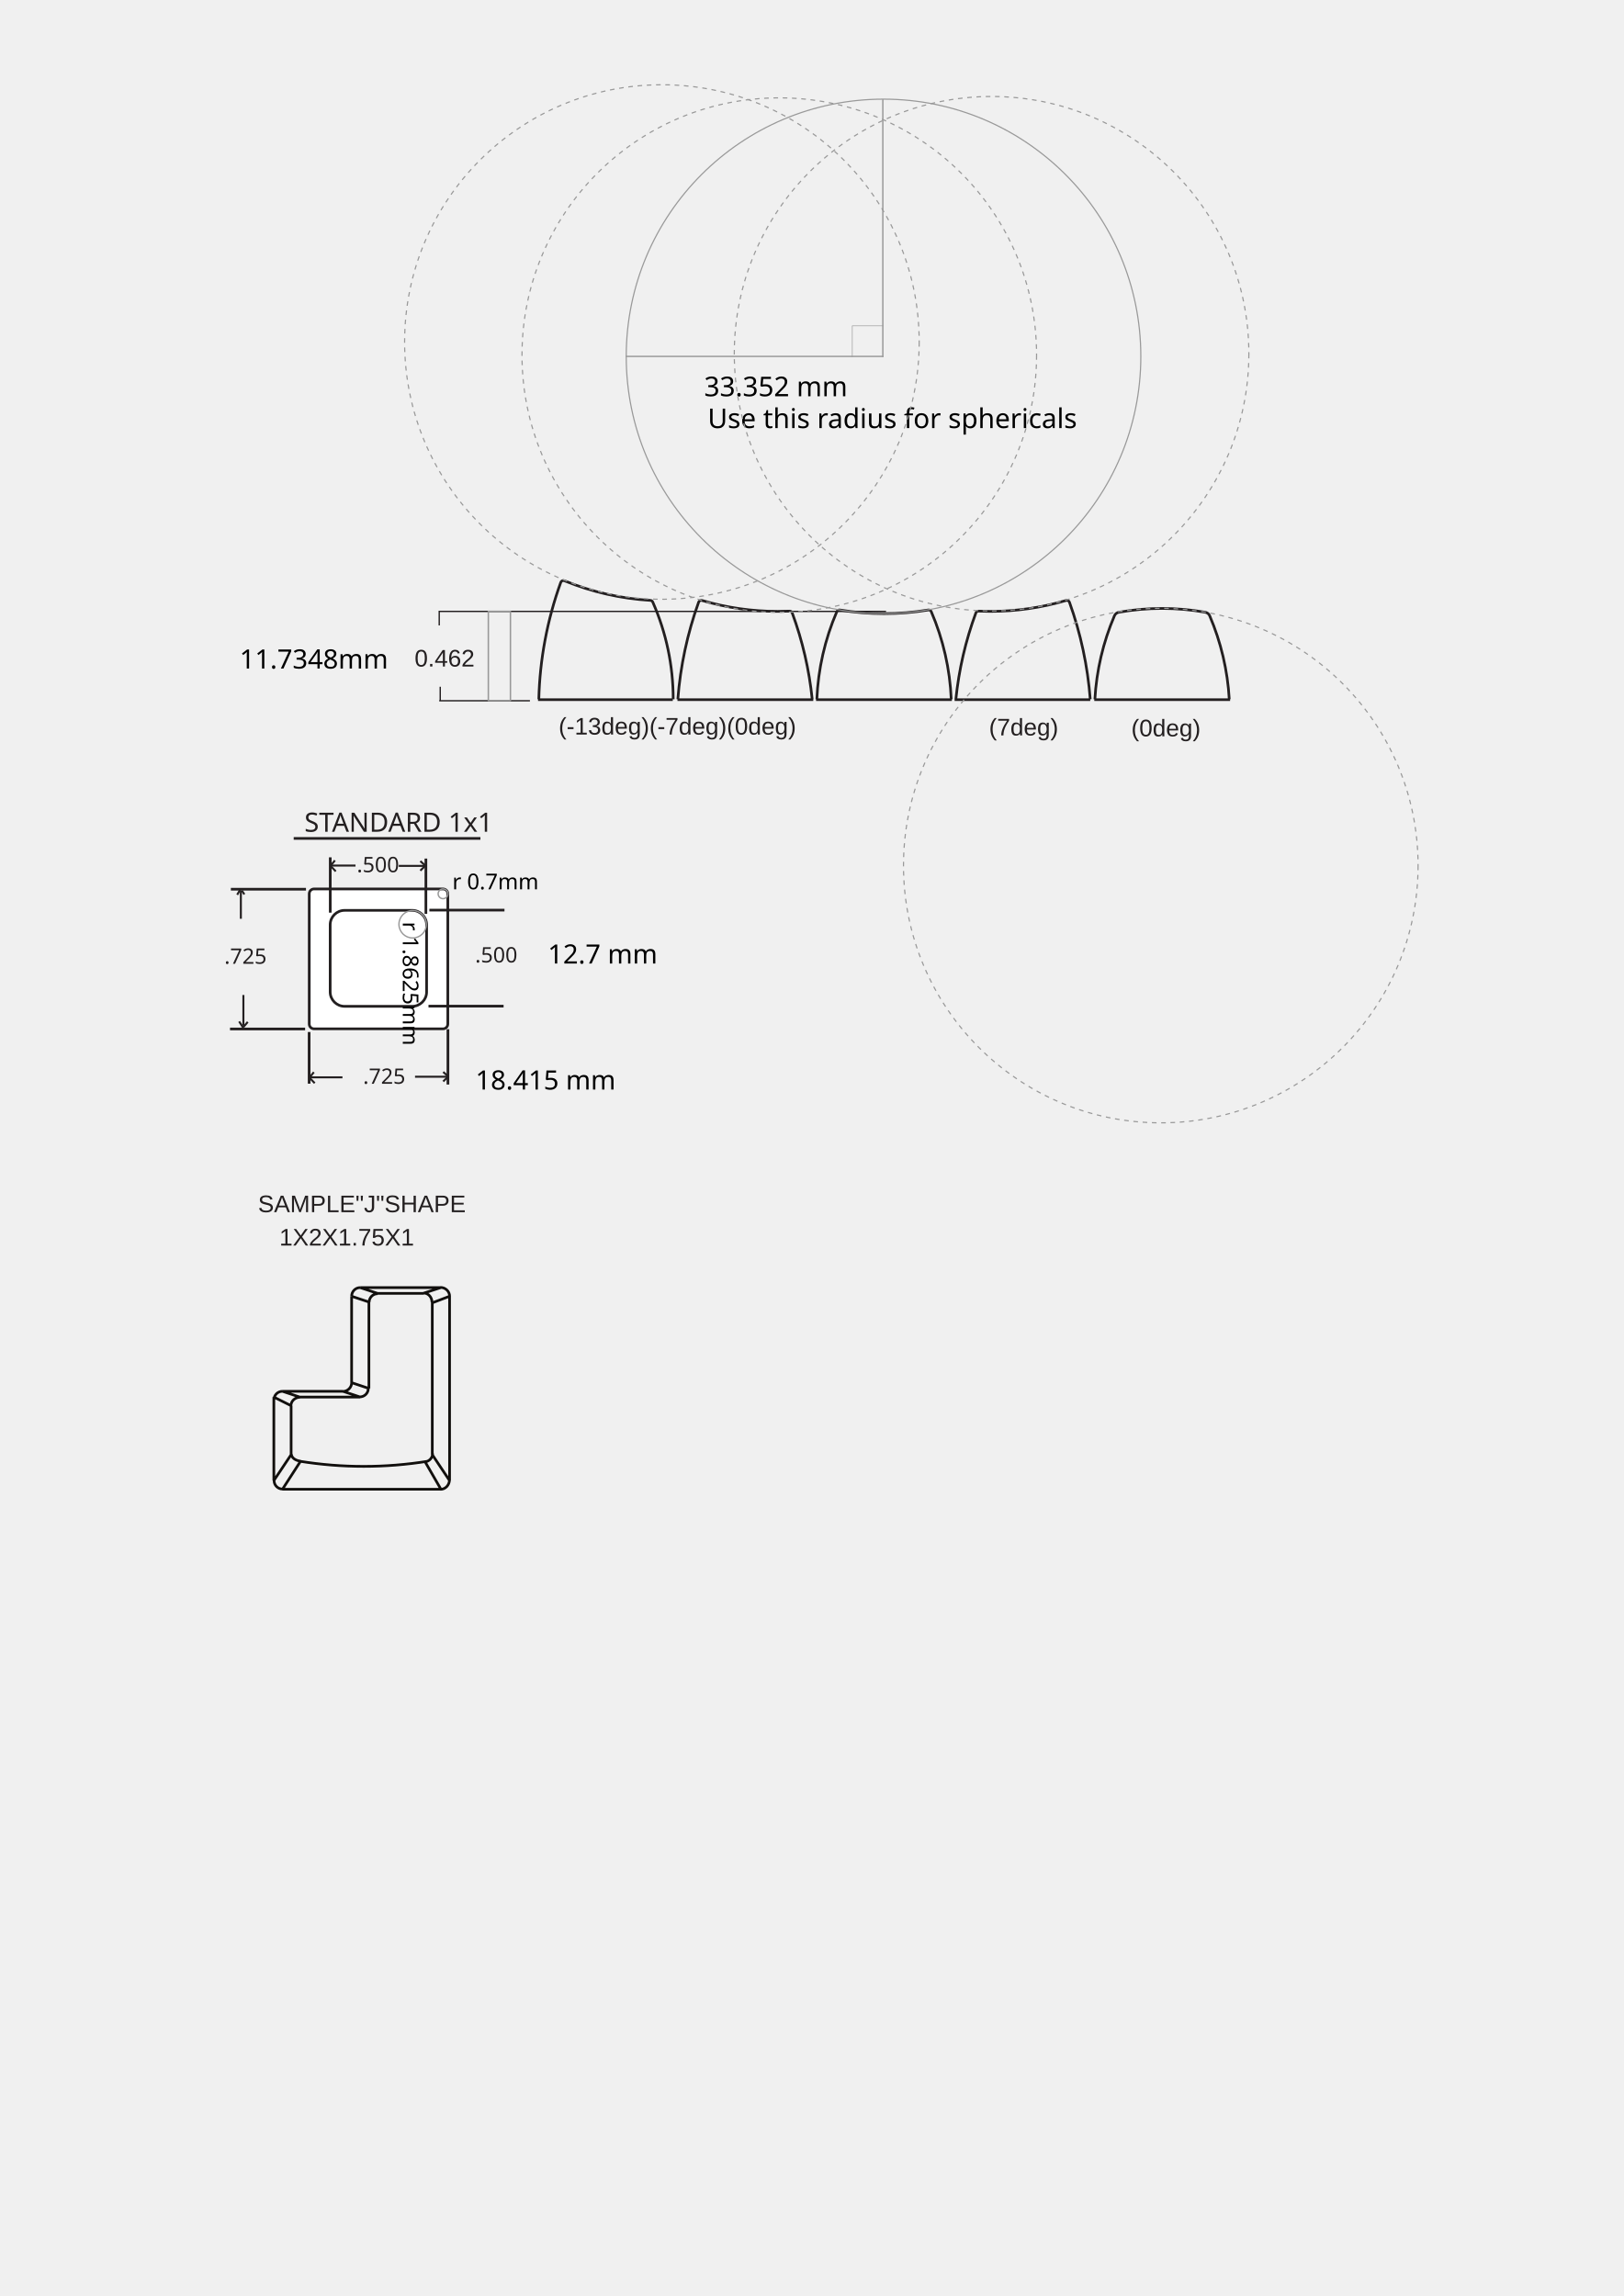
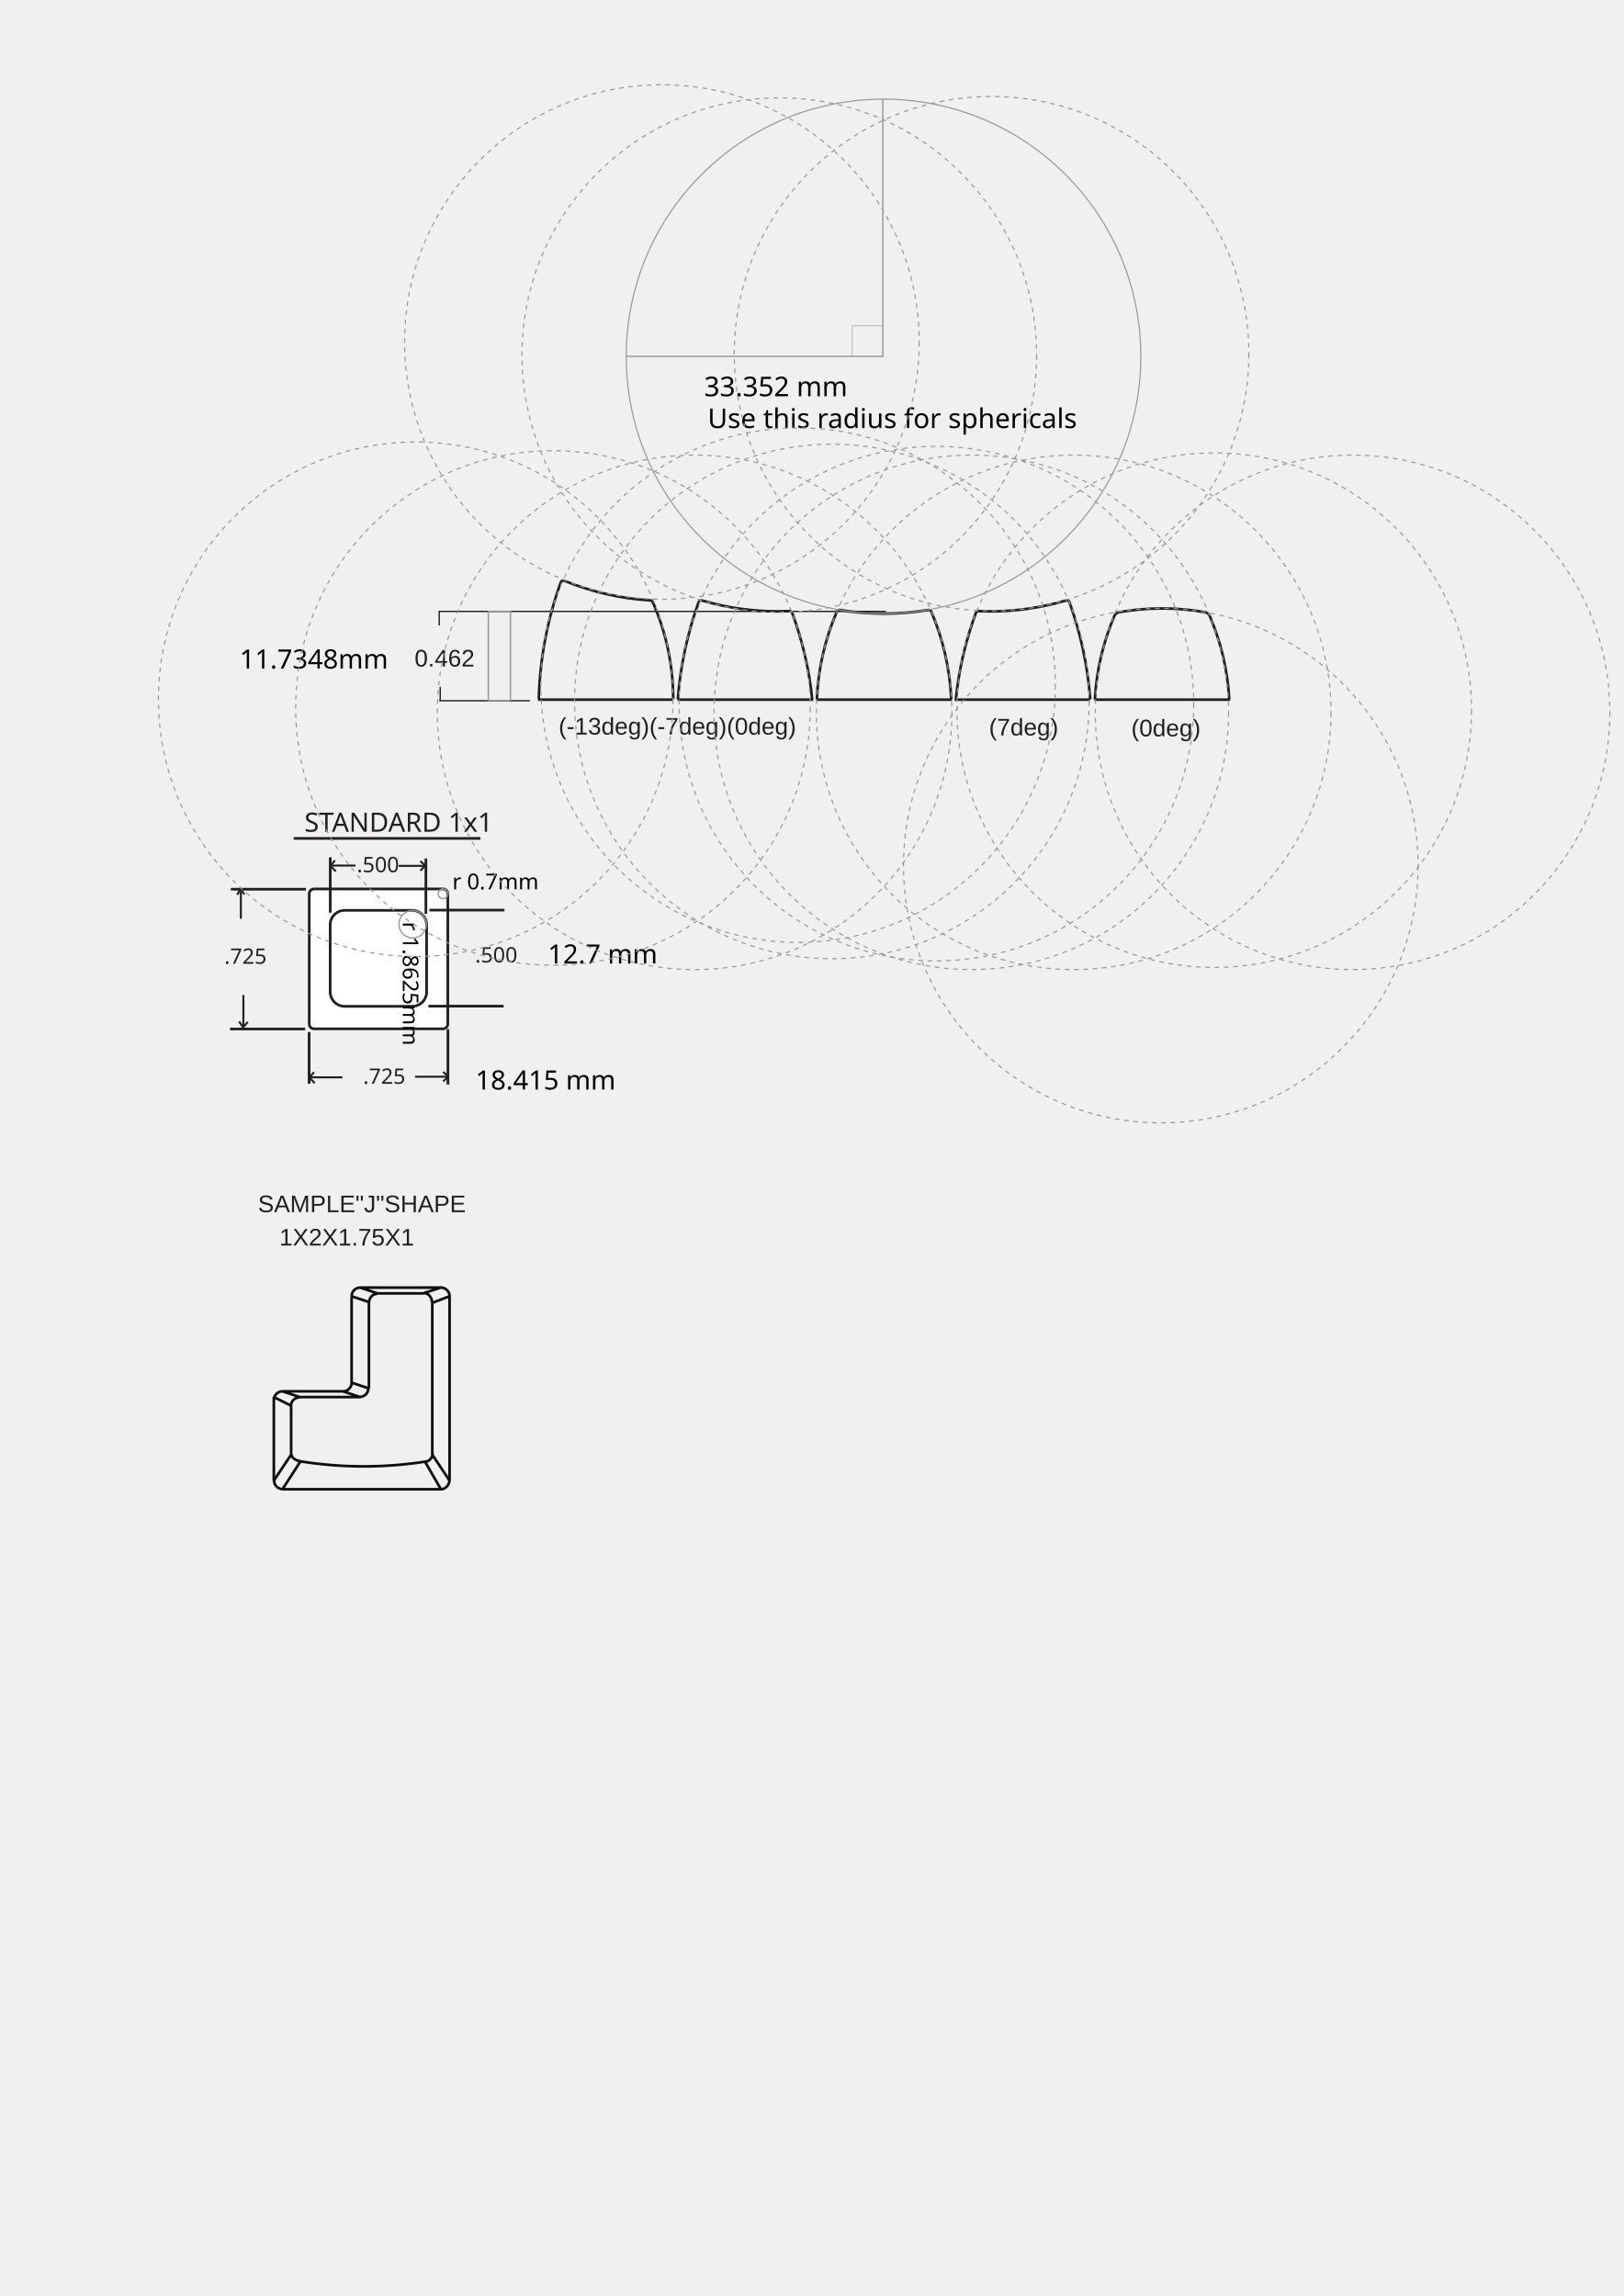
<svg xmlns="http://www.w3.org/2000/svg" width="210mm" height="297mm" viewBox="0 0 744.094 1052.362" id="svg4409" version="1.1">
  <defs id="defs4411">
    <clipPath clipPathUnits="userSpaceOnUse" id="clipPath3463">
      <path d="M 0,792 612,792 612,0 0,0 0,792 Z" id="path3465" />
    </clipPath>
    <clipPath clipPathUnits="userSpaceOnUse" id="clipPath3483">
      <path d="M 0,792 612,792 612,0 0,0 0,792 Z" id="path3485" />
    </clipPath>
    <clipPath clipPathUnits="userSpaceOnUse" id="clipPath3759">
      <path d="M 0,792 612,792 612,0 0,0 0,792 Z" id="path3761" />
    </clipPath>
    <clipPath clipPathUnits="userSpaceOnUse" id="clipPath3879">
      <path d="M 0,792 612,792 612,0 0,0 0,792 Z" id="path3881" />
    </clipPath>
    <clipPath clipPathUnits="userSpaceOnUse" id="clipPath4025">
      <path d="M 0,792 612,792 612,0 0,0 0,792 Z" id="path4027" />
    </clipPath>
  </defs>
  <g id="layer1">
    <g transform="matrix(1.222439,0,0,-1.222439,67.77532,968.6239)" id="g3459">
      <g id="g3461" clip-path="url(#clipPath3463)">
        <g id="g3467" transform="translate(398.041,561.5)">
          <path d="m 0,0 c -0.292,0.693 -0.915,1.186 -1.658,1.314 m -32.381,0 C -34.777,1.186 -35.401,0.693 -35.696,0 M 7.343,-31.311 C 6.729,-20.523 4.248,-9.93 0,0 m -35.696,0 c -4.246,-9.93 -6.727,-20.523 -7.338,-31.311 M -1.658,1.314 c -5.343,0.951 -10.759,1.423 -16.189,1.423 -5.428,0 -10.843,-0.472 -16.192,-1.423 m -70.335,0.229 c -0.164,0.386 -0.543,0.637 -0.958,0.637 -0.057,0 -0.118,-0.008 -0.171,-0.015 m -33.139,0 c -0.057,0.007 -0.114,0.015 -0.171,0.015 -0.419,0 -0.794,-0.251 -0.958,-0.637 m 42.884,-32.854 c -0.476,11.316 -3.015,22.453 -7.487,32.854 m -35.397,0 c -4.477,-10.401 -7.015,-21.538 -7.492,-32.854 m 8.621,33.476 c 5.474,-0.914 11.015,-1.371 16.568,-1.371 5.55,0 11.093,0.457 16.571,1.371 m 60.731,-33.633 -50.848,0 m 8.992,33.204 c 1.46,-0.064 2.923,-0.099 4.389,-0.099 9.612,0 19.174,1.378 28.4,4.087 m 9.067,-37.035 C -45.728,-18.889 -48.35,-6.65 -52.566,5.08 M -87.654,1.051 c -3.851,-10.424 -6.367,-21.304 -7.495,-32.362 m 8.521,33.047 -0.049,0 c -0.434,0 -0.824,-0.271 -0.977,-0.685 m 35.088,4.029 c -0.149,0.406 -0.54,0.686 -0.979,0.686 -0.101,0 -0.2,-0.015 -0.294,-0.042 m -136.468,0 c -0.098,0.027 -0.198,0.042 -0.297,0.042 -0.439,0 -0.833,-0.28 -0.978,-0.686 m 35.086,-4.029 c -0.149,0.414 -0.542,0.685 -0.978,0.685 l -0.043,0 m 8.516,-33.047 c -1.127,11.058 -3.644,21.938 -7.495,32.362 m -35.086,4.029 c -4.219,-11.73 -6.84,-23.969 -7.796,-36.391 m 9.071,37.035 c 9.222,-2.709 18.785,-4.087 28.396,-4.087 1.466,0 2.93,0.035 4.394,0.099 m -84.374,11.38 c -0.124,0.051 -0.256,0.079 -0.393,0.079 -0.438,0 -0.829,-0.279 -0.982,-0.685 m 34.488,-7.373 c -0.159,0.357 -0.501,0.592 -0.889,0.614 m 8.554,-37.062 0,0.064 c 0,12.53 -2.611,24.918 -7.665,36.384 m -34.488,7.373 c -5.083,-14.074 -7.857,-28.869 -8.225,-43.821 m 9.6,44.427 c 10.265,-4.207 21.152,-6.701 32.224,-7.358 m 166.407,-37.226 50.915,0 m -155.219,0 50.914,0 m -102.864,0 50.914,0 m -103.182,0 50.511,0" style="fill:none;stroke:#231f20;stroke-width:1;stroke-linecap:butt;stroke-linejoin:miter;stroke-miterlimit:10;stroke-dasharray:none;stroke-opacity:1" id="path3469" />
        </g>
      </g>
    </g>
    <text y="336.672" x="255.99" style="font-variant:normal;font-weight:normal;font-stretch:normal;font-size:11.002px;font-family:Arial;-inkscape-font-specification:ArialMT;writing-mode:lr-tb;fill:#231f20;fill-opacity:1;fill-rule:nonzero;stroke:none" id="text3471">
      <tspan x="255.99 259.654 263.318 269.435 278.61 284.728 290.845 296.962 323.63 327.294 330.958 340.133 346.25 352.368 358.485 390.049 393.713 402.888 409.006 415.123 421.24" y="336.672" id="tspan3473">(-13deg)(-7deg)(0deg)</tspan>
      <tspan x="453.211 456.875 466.051 472.168 478.285 484.402" y="337.079" id="tspan3475">(7deg)</tspan>
      <tspan x="518.409 522.073 531.248 537.365 543.482 549.599" y="337.486" id="tspan3477">(0deg)</tspan>
    </text>
    <g transform="matrix(1.222439,0,0,-1.222439,67.77532,968.6239)" id="g3479">
      <g id="g3481" clip-path="url(#clipPath3483)">
        <g id="g3487" transform="translate(109.5918,534.8774)">
          <path d="m 0,0 0,-5 m -0.375,33 0,-5 m 34,-28.25 -34,0 m -0.25,33.5 167.75,0" style="fill:none;stroke:#231f20;stroke-width:0.5;stroke-linecap:butt;stroke-linejoin:miter;stroke-miterlimit:4;stroke-dasharray:none;stroke-opacity:1" id="path3489" />
        </g>
      </g>
    </g>
    <text y="305.498" x="189.98" style="font-variant:normal;font-weight:normal;font-stretch:normal;font-size:11.002px;font-family:Arial;-inkscape-font-specification:ArialMT;writing-mode:lr-tb;fill:#231f20;fill-opacity:1;fill-rule:nonzero;stroke:none" id="text3491">
      <tspan x="189.98 196.097 199.156 205.273 211.39" y="305.498" id="tspan3493">0.462</tspan>
    </text>
    <g transform="matrix(1.222439,0,0,-1.222439,-456.6776,965.4708)" id="g3755">
      <g id="g3757" clip-path="url(#clipPath3759)">
        <g id="g3763" transform="translate(300.1104,58.0518)" />
        <g id="g3767" transform="translate(535.5205,301.5596)">
          <path d="M 0,0 C 0,1.886 -1.402,3.414 -3.13,3.414 M 6.607,2.202 c 0,1.825 -1.539,3.316 -3.44,3.316 M 3.291,5.449 -3.312,3.287 m 9.904,-1.081 0,0 -6.78,-2.581 m -26.729,5.83 c -1.763,0 -3.19,-1.433 -3.19,-3.19 m 9.742,0.899 c -1.763,0 -3.191,-1.429 -3.191,-3.19 m -6.568,2.232 6.478,-2.158 m -3.24,5.401 6.478,-2.162 m -9.716,-1.081 0,0 m 33.478,3.243 -30.24,0 m 23.762,-2.162 -17.284,0 m -6.651,-38.814 c 1.762,0 3.191,1.423 3.191,3.19 m -9.613,-1.158 c 1.871,0 3.391,1.509 3.391,3.377 m -0.034,-0.072 6.478,-2.163 m -9.721,-1.081 6.481,-2.158 m -3.238,37.798 0,-32.396 m 6.478,30.238 0,-32.401 m 21.208,-27.503 c 1.547,0.246 2.681,1.582 2.681,3.146 m 2.945,-13.478 c 1.865,0 3.375,1.627 3.375,3.625 M -2.5,-60 3.354,-70.154 m -3.24,12.964 6.478,-9.721 m 0,0 0,0 m 0,0 0,69.117 m -6.478,-2.158 0,-57.238 m -49.564,21.538 c -1.902,0 -3.441,-1.461 -3.441,-3.253 m -3.173,5.472 c -1.763,0 -3.191,-1.432 -3.191,-3.19 m -0.031,1.031 6.481,-3.238 m -3.243,5.396 6.483,-2.158 m -3.138,-21.368 c 0,-1.325 1.463,-2.457 3.453,-2.665 m -9.942,-7.274 c 0,-1.758 1.427,-3.191 3.19,-3.191 m -3.284,3.179 6.481,9.721 m -3.243,-12.964 6.798,10.529 m -10.036,-7.286 0,0 m 0,0 0,31.319 m 6.481,-21.598 0,18.36 m -3.243,-31.324 59.402,0 m -59.402,36.72 22.681,0 m -16.198,-2.158 22.679,0 m -22.57,-24.077 c 7.897,-1.266 15.887,-1.907 23.885,-1.907 7.998,0 15.982,0.641 23.883,1.907" style="fill:none;stroke:#110f0d;stroke-width:1;stroke-linecap:butt;stroke-linejoin:miter;stroke-miterlimit:10;stroke-dasharray:none;stroke-opacity:1" id="path3769" />
        </g>
      </g>
    </g>
    <text y="555.594" x="118.235" style="font-variant:normal;font-weight:normal;font-stretch:normal;font-size:11.002px;font-family:Arial;-inkscape-font-specification:ArialMT;writing-mode:lr-tb;fill:#231f20;fill-opacity:1;fill-rule:nonzero;stroke:none" id="text3771">
      <tspan x="118.235 125.574 132.912 142.077 149.415 155.532 165.929 169.834 175.335 182.3 189.638 197.581 204.92 212.258" y="555.594" id="tspan3773">SAMPLE"J"SHAPE</tspan>
      <tspan x="128.016 137.192 147.589 156.764 167.161 173.278 176.337 182.454 191.629 202.026" y="570.876" id="tspan3775">1X2X1.75X1</tspan>
    </text>
    <g transform="matrix(1.222439,0,0,-1.222439,-456.6776,965.4708)" id="g3875">
      <g id="g3877" clip-path="url(#clipPath3879)">
        <g id="g3887" transform="translate(541.4551,405.8472)">
          <path d="m 0,0 c 0,-0.999 -0.801,-1.809 -1.789,-1.809 l -48.368,0 c -0.989,0 -1.79,0.81 -1.79,1.809 l 0,48.832 c 0,0.998 0.801,1.809 1.79,1.809 l 48.368,0 C -0.801,50.641 0,49.83 0,48.832 L 0,0 Z" style="fill:#ffffff;fill-opacity:1;fill-rule:nonzero;stroke:none" id="path3889" />
        </g>
        <g id="g3891" transform="translate(541.4551,405.8472)">
          <path d="m 0,0 c 0,-0.999 -0.801,-1.809 -1.789,-1.809 l -48.368,0 c -0.989,0 -1.79,0.81 -1.79,1.809 l 0,48.832 c 0,0.998 0.801,1.809 1.79,1.809 l 48.368,0 C -0.801,50.641 0,49.83 0,48.832 L 0,0 Z" style="fill:none;stroke:#231f20;stroke-width:1;stroke-linecap:butt;stroke-linejoin:miter;stroke-miterlimit:4;stroke-dasharray:none;stroke-opacity:1" id="path3893" />
        </g>
        <g id="g3895" transform="translate(533.5068,417.8706)">
          <path d="m 0,0 c 0,-2.982 -2.428,-5.398 -5.423,-5.398 l -25.305,0 c -2.995,0 -5.422,2.416 -5.422,5.398 l 0,25.189 c 0,2.981 2.427,5.397 5.422,5.397 l 25.305,0 C -2.428,30.586 0,28.17 0,25.189 L 0,0 Z" style="fill:#ffffff;fill-opacity:1;fill-rule:nonzero;stroke:none" id="path3897" />
        </g>
        <g id="g3899" transform="translate(533.5068,417.8706)">
          <path d="m 0,0 c 0,-2.982 -2.428,-5.398 -5.423,-5.398 l -25.305,0 c -2.995,0 -5.422,2.416 -5.422,5.398 l 0,25.189 c 0,2.981 2.427,5.397 5.422,5.397 l 25.305,0 C -2.428,30.586 0,28.17 0,25.189 L 0,0 Z" style="fill:none;stroke:#231f20;stroke-width:1;stroke-linecap:butt;stroke-linejoin:miter;stroke-miterlimit:4;stroke-dasharray:none;stroke-opacity:1" id="path3901" />
        </g>
        <g id="g3903" transform="translate(497.3838,447.5981)">
          <path d="M 0,0 0,20.742" style="fill:#ffffff;fill-opacity:1;fill-rule:nonzero;stroke:#231f20;stroke-width:1;stroke-linecap:butt;stroke-linejoin:miter;stroke-miterlimit:4;stroke-dasharray:none;stroke-opacity:1" id="path3905" />
        </g>
        <g id="g3907" transform="translate(533.2393,447.1343)">
          <path d="M 0,0 0,20.742" style="fill:#ffffff;fill-opacity:1;fill-rule:nonzero;stroke:#231f20;stroke-width:1;stroke-linecap:butt;stroke-linejoin:miter;stroke-miterlimit:4;stroke-dasharray:none;stroke-opacity:1" id="path3909" />
        </g>
        <g id="g3911" transform="translate(489.4678,383.4746)">
          <path d="M 0,0 0,19.37" style="fill:#ffffff;fill-opacity:1;fill-rule:nonzero;stroke:#231f20;stroke-width:1;stroke-linecap:butt;stroke-linejoin:miter;stroke-miterlimit:4;stroke-dasharray:none;stroke-opacity:1" id="path3913" />
        </g>
        <g id="g3915" transform="translate(501.9551,385.8496)">
          <path d="M 0,0 -12.193,0" style="fill:#ffffff;fill-opacity:1;fill-rule:nonzero;stroke:#231f20;stroke-width:0.75;stroke-linecap:butt;stroke-linejoin:miter;stroke-miterlimit:4;stroke-dasharray:none;stroke-opacity:1" id="path3917" />
        </g>
        <g id="g3919" transform="translate(541.501,383.1504)">
          <path d="M 0,0 0,20.742" style="fill:#ffffff;fill-opacity:1;fill-rule:nonzero;stroke:#231f20;stroke-width:1;stroke-linecap:butt;stroke-linejoin:miter;stroke-miterlimit:4;stroke-dasharray:none;stroke-opacity:1" id="path3921" />
        </g>
        <g id="g3923" transform="translate(541.5352,386.0781)">
          <path d="M 0,0 -12.37,0" style="fill:#ffffff;fill-opacity:1;fill-rule:nonzero;stroke:#231f20;stroke-width:0.75;stroke-linecap:butt;stroke-linejoin:miter;stroke-miterlimit:4;stroke-dasharray:none;stroke-opacity:1" id="path3925" />
        </g>
        <g id="g3927" transform="translate(562.6963,448.5483)">
          <path d="M 0,0 -28.151,0" style="fill:#ffffff;fill-opacity:1;fill-rule:nonzero;stroke:#231f20;stroke-width:1;stroke-linecap:butt;stroke-linejoin:miter;stroke-miterlimit:4;stroke-dasharray:none;stroke-opacity:1" id="path3929" />
        </g>
        <g id="g3931" transform="translate(562.3662,412.5444)">
          <path d="M 0,0 -28.152,0" style="fill:#ffffff;fill-opacity:1;fill-rule:nonzero;stroke:#231f20;stroke-width:1;stroke-linecap:butt;stroke-linejoin:miter;stroke-miterlimit:4;stroke-dasharray:none;stroke-opacity:1" id="path3933" />
        </g>
        <g id="g3935" transform="translate(463.8721,445.3022)">
          <path d="M 0,0 0,10.608" style="fill:#ffffff;fill-opacity:1;fill-rule:nonzero;stroke:#231f20;stroke-width:0.75;stroke-linecap:butt;stroke-linejoin:miter;stroke-miterlimit:4;stroke-dasharray:none;stroke-opacity:1" id="path3937" />
        </g>
        <g id="g3939" transform="translate(488.2793,456.3862)">
          <path d="M 0,0 -28.152,0" style="fill:#ffffff;fill-opacity:1;fill-rule:nonzero;stroke:#231f20;stroke-width:1;stroke-linecap:butt;stroke-linejoin:miter;stroke-miterlimit:4;stroke-dasharray:none;stroke-opacity:1" id="path3941" />
        </g>
        <g id="g3943" transform="translate(464.8213,405.23)">
          <path d="M 0,0 0,11.494" style="fill:#ffffff;fill-opacity:1;fill-rule:nonzero;stroke:#231f20;stroke-width:0.75;stroke-linecap:butt;stroke-linejoin:miter;stroke-miterlimit:4;stroke-dasharray:none;stroke-opacity:1" id="path3945" />
        </g>
        <g id="g3947" transform="translate(487.9609,403.9839)">
          <path d="M 0,0 -28.152,0" style="fill:#ffffff;fill-opacity:1;fill-rule:nonzero;stroke:#231f20;stroke-width:1;stroke-linecap:butt;stroke-linejoin:miter;stroke-miterlimit:4;stroke-dasharray:none;stroke-opacity:1" id="path3949" />
        </g>
        <g id="g3951" transform="translate(463.5332,456.1069)">
          <path d="M 0,0 -1.029,-1.82" style="fill:#ffffff;fill-opacity:1;fill-rule:nonzero;stroke:#231f20;stroke-width:0.75;stroke-linecap:butt;stroke-linejoin:miter;stroke-miterlimit:4;stroke-dasharray:none;stroke-opacity:1" id="path3953" />
        </g>
        <g id="g3955" transform="translate(464.2451,455.8696)">
          <path d="M 0,0 0.95,-1.425" style="fill:#ffffff;fill-opacity:1;fill-rule:nonzero;stroke:#231f20;stroke-width:0.75;stroke-linecap:butt;stroke-linejoin:miter;stroke-miterlimit:4;stroke-dasharray:none;stroke-opacity:1" id="path3957" />
        </g>
        <g id="g3959" transform="translate(466.4619,406.6206)">
          <path d="M 0,0 -1.662,-1.943" style="fill:#ffffff;fill-opacity:1;fill-rule:nonzero;stroke:#231f20;stroke-width:0.75;stroke-linecap:butt;stroke-linejoin:miter;stroke-miterlimit:4;stroke-dasharray:none;stroke-opacity:1" id="path3961" />
        </g>
        <g id="g3963" transform="translate(463.2168,406.7905)">
          <path d="M 0,0 1.504,-2.281" style="fill:#ffffff;fill-opacity:1;fill-rule:nonzero;stroke:#231f20;stroke-width:0.75;stroke-linecap:butt;stroke-linejoin:miter;stroke-miterlimit:4;stroke-dasharray:none;stroke-opacity:1" id="path3965" />
        </g>
        <g id="g3967" transform="translate(539.7207,387.8652)">
          <path d="M 0,0 1.789,-1.582" style="fill:#ffffff;fill-opacity:1;fill-rule:nonzero;stroke:#231f20;stroke-width:0.75;stroke-linecap:butt;stroke-linejoin:miter;stroke-miterlimit:4;stroke-dasharray:none;stroke-opacity:1" id="path3969" />
        </g>
        <g id="g3971" transform="translate(539.7207,384.3027)">
          <path d="M 0,0 1.814,1.775" style="fill:#ffffff;fill-opacity:1;fill-rule:nonzero;stroke:#231f20;stroke-width:0.75;stroke-linecap:butt;stroke-linejoin:miter;stroke-miterlimit:4;stroke-dasharray:none;stroke-opacity:1" id="path3973" />
        </g>
        <g id="g3975" transform="translate(491.2412,387.7871)">
          <path d="M 0,0 -1.425,-1.742" style="fill:#ffffff;fill-opacity:1;fill-rule:nonzero;stroke:#231f20;stroke-width:0.75;stroke-linecap:butt;stroke-linejoin:miter;stroke-miterlimit:4;stroke-dasharray:none;stroke-opacity:1" id="path3977" />
        </g>
        <g id="g3979" transform="translate(491.5576,383.6699)">
          <path d="M 0,0 -1.979,2.059" style="fill:#ffffff;fill-opacity:1;fill-rule:nonzero;stroke:#231f20;stroke-width:0.75;stroke-linecap:butt;stroke-linejoin:miter;stroke-miterlimit:4;stroke-dasharray:none;stroke-opacity:1" id="path3981" />
        </g>
        <g id="g3983" transform="translate(506.8564,465.2524)">
          <path d="M 0,0 -9.193,0" style="fill:#ffffff;fill-opacity:1;fill-rule:nonzero;stroke:#231f20;stroke-width:0.75;stroke-linecap:butt;stroke-linejoin:miter;stroke-miterlimit:4;stroke-dasharray:none;stroke-opacity:1" id="path3985" />
        </g>
        <g id="g3987" transform="translate(499.1436,467.189)">
          <path d="M 0,0 -1.426,-1.741" style="fill:#ffffff;fill-opacity:1;fill-rule:nonzero;stroke:#231f20;stroke-width:0.75;stroke-linecap:butt;stroke-linejoin:miter;stroke-miterlimit:4;stroke-dasharray:none;stroke-opacity:1" id="path3989" />
        </g>
        <g id="g3991" transform="translate(499.46,463.0728)">
          <path d="M 0,0 -1.979,2.06" style="fill:#ffffff;fill-opacity:1;fill-rule:nonzero;stroke:#231f20;stroke-width:0.75;stroke-linecap:butt;stroke-linejoin:miter;stroke-miterlimit:4;stroke-dasharray:none;stroke-opacity:1" id="path3993" />
        </g>
        <g id="g3995" transform="translate(532.9541,465.1323)">
          <path d="M 0,0 -9.879,0" style="fill:#ffffff;fill-opacity:1;fill-rule:nonzero;stroke:#231f20;stroke-width:0.75;stroke-linecap:butt;stroke-linejoin:miter;stroke-miterlimit:4;stroke-dasharray:none;stroke-opacity:1" id="path3997" />
        </g>
        <g id="g3999" transform="translate(531.1475,466.9194)">
          <path d="M 0,0 1.781,-1.582" style="fill:#ffffff;fill-opacity:1;fill-rule:nonzero;stroke:#231f20;stroke-width:0.75;stroke-linecap:butt;stroke-linejoin:miter;stroke-miterlimit:4;stroke-dasharray:none;stroke-opacity:1" id="path4001" />
        </g>
        <g id="g4003" transform="translate(531.1475,463.3569)">
          <path d="M 0,0 1.807,1.775" style="fill:#ffffff;fill-opacity:1;fill-rule:nonzero;stroke:#231f20;stroke-width:0.75;stroke-linecap:butt;stroke-linejoin:miter;stroke-miterlimit:4;stroke-dasharray:none;stroke-opacity:1" id="path4005" />
        </g>
      </g>
    </g>
    <text y="381.229" x="139.481" style="font-variant:normal;font-weight:normal;font-stretch:normal;font-size:12.224px;font-family:Myriad;-inkscape-font-specification:Myriad-Roman;writing-mode:lr-tb;fill:#231f20;fill-opacity:1;fill-rule:nonzero;stroke:none" id="text4007">
      <tspan x="139.481 145.508 150.666 158.148 166.191 174.333 181.814 188.391 196.532 199.124 205.395 211.055" y="381.229" id="tspan4009">STANDARD 1x1</tspan>
    </text>
    <text y="399.77" x="163.523" style="font-variant:normal;font-weight:normal;font-stretch:normal;font-size:9.779px;font-family:Myriad;-inkscape-font-specification:Myriad-Roman;writing-mode:lr-tb;fill:#231f20;fill-opacity:1;fill-rule:nonzero;stroke:none" id="text4011">
      <tspan x="163.523 165.547 170.564 175.581" y="399.77" id="tspan4013">.500</tspan>
      <tspan x="102.812 104.836 109.853 114.87" y="441.743" id="tspan4015">.725</tspan>
      <tspan x="166.379 168.403 173.42 178.437" y="496.753" id="tspan4017">.725</tspan>
      <tspan x="217.721 219.745 224.762 229.779" y="441.137" id="tspan4019">.500</tspan>
    </text>
    <g transform="matrix(1.222439,0,0,-1.222439,-456.6776,965.4708)" id="g4021">
      <g id="g4023" clip-path="url(#clipPath4025)">
        <g id="g4029" transform="translate(483.6797,475.4312)">
          <path d="M 0,0 70,0" style="fill:none;stroke:#231f20;stroke-width:1;stroke-linecap:butt;stroke-linejoin:miter;stroke-miterlimit:4;stroke-dasharray:none;stroke-opacity:1" id="path4031" />
        </g>
      </g>
    </g>
    <text xml:space="preserve" style="font-style:normal;font-variant:normal;font-weight:bold;font-stretch:normal;font-size:14.669px;line-height:125%;font-family:sans-serif;-inkscape-font-specification:'sans-serif, Bold';text-align:start;letter-spacing:0px;word-spacing:0px;writing-mode:lr-tb;text-anchor:start;fill:#000000;fill-opacity:1;stroke:none;stroke-width:1px;stroke-linecap:butt;stroke-linejoin:miter;stroke-opacity:1" x="224.293" y="497.238" id="text4858">
      <tspan id="tspan4860" x="224.293" y="497.238" />
    </text>
    <text xml:space="preserve" style="font-style:normal;font-variant:normal;font-weight:normal;font-stretch:normal;font-size:12.224px;line-height:125%;font-family:sans-serif;-inkscape-font-specification:sans-serif;text-align:start;letter-spacing:0px;word-spacing:0px;writing-mode:lr-tb;text-anchor:start;fill:#000000;fill-opacity:1;stroke:none;stroke-width:1px;stroke-linecap:butt;stroke-linejoin:miter;stroke-opacity:1" x="217.877" y="499.377" id="text5046">
      <tspan id="tspan5048" x="217.877" y="499.377">18.415 mm</tspan>
    </text>
    <text id="text5050" y="441.639" x="251.023" style="font-style:normal;font-variant:normal;font-weight:normal;font-stretch:normal;font-size:12.224px;line-height:125%;font-family:sans-serif;-inkscape-font-specification:sans-serif;text-align:start;letter-spacing:0px;word-spacing:0px;writing-mode:lr-tb;text-anchor:start;fill:#000000;fill-opacity:1;stroke:none;stroke-width:1px;stroke-linecap:butt;stroke-linejoin:miter;stroke-opacity:1" xml:space="preserve">
      <tspan y="441.639" x="251.023" id="tspan5052">12.7 mm</tspan>
    </text>
    <text xml:space="preserve" style="font-style:normal;font-variant:normal;font-weight:normal;font-stretch:normal;font-size:12.224px;line-height:125%;font-family:sans-serif;-inkscape-font-specification:sans-serif;text-align:start;letter-spacing:0px;word-spacing:0px;writing-mode:lr-tb;text-anchor:start;fill:#000000;fill-opacity:1;stroke:none;stroke-width:1px;stroke-linecap:butt;stroke-linejoin:miter;stroke-opacity:1" x="109.801" y="306.411" id="text5054">
      <tspan id="tspan5056" x="109.801" y="306.411">11.7348mm</tspan>
    </text>
    <ellipse style="opacity:1;fill:none;fill-opacity:1;stroke:#999999;stroke-width:0.532;stroke-linejoin:round;stroke-miterlimit:4;stroke-dasharray:none;stroke-opacity:1;stroke-dashoffset:0" id="ellipse5864" cx="404.894" cy="163.358" rx="117.91" ry="117.91" />
    <rect style="opacity:1;fill:none;fill-opacity:1;stroke:#999999;stroke-width:0.663;stroke-linejoin:round;stroke-miterlimit:4;stroke-dasharray:none;stroke-opacity:1" id="rect5885" width="10.123" height="40.908" x="223.79" y="280.21" />
    <ellipse ry="117.91" rx="117.91" cy="396.739" cx="531.953" id="ellipse5906" style="opacity:1;fill:none;fill-opacity:1;stroke:#999999;stroke-width:0.532;stroke-linejoin:round;stroke-miterlimit:4;stroke-dasharray:2.127,2.127;stroke-opacity:1;stroke-dashoffset:0" />
    <path style="opacity:1;fill:none;fill-opacity:1;stroke:#999999;stroke-width:0.632;stroke-linejoin:round;stroke-miterlimit:4;stroke-dasharray:none;stroke-opacity:1" d="m 286.717,163.358 118.176,0" id="rect5910" />
    <text xml:space="preserve" style="font-style:normal;font-variant:normal;font-weight:bold;font-stretch:normal;font-size:15px;line-height:125%;font-family:sans-serif;-inkscape-font-specification:'sans-serif, Bold';text-align:start;letter-spacing:0px;word-spacing:0px;writing-mode:lr-tb;text-anchor:start;fill:#000000;fill-opacity:1;stroke:none;stroke-width:1px;stroke-linecap:butt;stroke-linejoin:miter;stroke-opacity:1" x="322.681" y="181.61" id="text5913">
      <tspan id="tspan5915" x="322.681" y="181.61" style="font-style:normal;font-variant:normal;font-weight:normal;font-stretch:normal;font-size:12.5px;font-family:sans-serif;-inkscape-font-specification:sans-serif">33.352 mm</tspan>
    </text>
    <text xml:space="preserve" style="font-style:normal;font-variant:normal;font-weight:normal;font-stretch:normal;font-size:12.5px;line-height:125%;font-family:sans-serif;-inkscape-font-specification:sans-serif;text-align:start;letter-spacing:0px;word-spacing:0px;writing-mode:lr-tb;text-anchor:start;fill:#000000;fill-opacity:1;stroke:none;stroke-width:1px;stroke-linecap:butt;stroke-linejoin:miter;stroke-opacity:1" x="324.303" y="196.203" id="text5917">
      <tspan id="tspan5919" x="324.303" y="196.203">Use this radius for sphericals</tspan>
    </text>
    <ellipse ry="117.91" rx="117.91" cy="162.761" cx="357.123" id="ellipse6080" style="opacity:1;fill:none;fill-opacity:1;stroke:#999999;stroke-width:0.532;stroke-linejoin:round;stroke-miterlimit:4;stroke-dasharray:2.127,2.127;stroke-opacity:1;stroke-dashoffset:0" />
    <ellipse style="opacity:1;fill:none;fill-opacity:1;stroke:#999999;stroke-width:0.532;stroke-linejoin:round;stroke-miterlimit:4;stroke-dasharray:2.127,2.127;stroke-opacity:1;stroke-dashoffset:0" id="ellipse6082" cx="303.331" cy="156.761" rx="117.91" ry="117.91" />
    <ellipse ry="117.91" rx="117.91" cy="162.135" cx="454.407" id="ellipse6084" style="opacity:1;fill:none;fill-opacity:1;stroke:#999999;stroke-width:0.532;stroke-linejoin:round;stroke-miterlimit:4;stroke-dasharray:2.127,2.127;stroke-opacity:1;stroke-dashoffset:0" />
    <path id="path6086" d="m 404.577,163.674 0,-118.176" style="opacity:1;fill:none;fill-opacity:1;stroke:#999999;stroke-width:0.632;stroke-linejoin:round;stroke-miterlimit:4;stroke-dasharray:none;stroke-opacity:1" />
    <g id="g6092" transform="matrix(0.547542,0,0,0.547542,208.3731,99.23145)">
      <path style="opacity:1;fill:none;fill-opacity:1;stroke:#999999;stroke-width:0.496;stroke-linejoin:round;stroke-miterlimit:4;stroke-dasharray:none;stroke-opacity:1" d="m 358.914,91.548 -26.217,0" id="path6088" />
      <path id="path6090" d="m 332.767,91.477 0,26.217" style="opacity:1;fill:none;fill-opacity:1;stroke:#999999;stroke-width:0.496;stroke-linejoin:round;stroke-miterlimit:4;stroke-dasharray:none;stroke-opacity:1" />
    </g>
    <circle style="opacity:1;fill:none;fill-opacity:1;stroke:#999999;stroke-width:0.653;stroke-linejoin:round;stroke-miterlimit:4;stroke-dasharray:none;stroke-dashoffset:0;stroke-opacity:1" id="path6096" cx="203.022" cy="409.667" r="2.233" />
    <text xml:space="preserve" style="font-style:normal;font-variant:normal;font-weight:normal;font-stretch:normal;font-size:10px;line-height:125%;font-family:sans-serif;-inkscape-font-specification:sans-serif;text-align:start;letter-spacing:0px;word-spacing:0px;writing-mode:lr-tb;text-anchor:start;fill:#000000;fill-opacity:1;stroke:none;stroke-width:1px;stroke-linecap:butt;stroke-linejoin:miter;stroke-opacity:1" x="207.299" y="407.608" id="text6098">
      <tspan id="tspan6100" x="207.299" y="407.608">r 0.7mm</tspan>
    </text>
    <circle style="opacity:1;fill:none;fill-opacity:1;stroke:#999999;stroke-width:0.622;stroke-linejoin:round;stroke-miterlimit:4;stroke-dasharray:none;stroke-dashoffset:0;stroke-opacity:1" id="path6102" cx="189.11" cy="423.627" r="6.287" />
    <text xml:space="preserve" style="font-style:normal;font-variant:normal;font-weight:normal;font-stretch:normal;font-size:10px;line-height:125%;font-family:sans-serif;-inkscape-font-specification:sans-serif;text-align:start;letter-spacing:0px;word-spacing:0px;writing-mode:lr-tb;text-anchor:start;fill:#000000;fill-opacity:1;stroke:none;stroke-width:1px;stroke-linecap:butt;stroke-linejoin:miter;stroke-opacity:1" x="422.492" y="-184.594" id="text6104" transform="matrix(0,1,-1,0,0,0)">
      <tspan id="tspan6106" x="422.492" y="-184.594">r 1.8625mm</tspan>
    </text>
+     <ellipse ry="117.91" rx="117.91" cy="314.018" cx="365.735" id="ellipse6108" style="opacity:1;fill:none;fill-opacity:1;stroke:#999999;stroke-width:0.532;stroke-linejoin:round;stroke-miterlimit:4;stroke-dasharray:2.127, 2.127;stroke-dashoffset:0;stroke-opacity:1" />
+     <ellipse style="opacity:1;fill:none;fill-opacity:1;stroke:#999999;stroke-width:0.532;stroke-linejoin:round;stroke-miterlimit:4;stroke-dasharray:2.127, 2.127;stroke-dashoffset:0;stroke-opacity:1" id="ellipse6110" cx="190.505" cy="320.508" rx="117.91" ry="117.91" />
+     <ellipse style="opacity:1;fill:none;fill-opacity:1;stroke:#999999;stroke-width:0.532;stroke-linejoin:round;stroke-miterlimit:4;stroke-dasharray:2.127, 2.127;stroke-dashoffset:0;stroke-opacity:1" id="ellipse6112" cx="492.04" cy="326.499" rx="117.91" ry="117.91" />
+     <ellipse ry="117.91" rx="117.91" cy="324.502" cx="253.408" id="ellipse6114" style="opacity:1;fill:none;fill-opacity:1;stroke:#999999;stroke-width:0.532;stroke-linejoin:round;stroke-miterlimit:4;stroke-dasharray:2.127, 2.127;stroke-dashoffset:0;stroke-opacity:1" />
+     <ellipse ry="117.91" rx="117.91" cy="322.505" cx="429.137" id="ellipse6116" style="opacity:1;fill:none;fill-opacity:1;stroke:#999999;stroke-width:0.532;stroke-linejoin:round;stroke-miterlimit:4;stroke-dasharray:2.127, 2.127;stroke-dashoffset:0;stroke-opacity:1" />
+     <ellipse ry="117.91" rx="117.91" cy="325.501" cx="556.441" id="ellipse6118" style="opacity:1;fill:none;fill-opacity:1;stroke:#999999;stroke-width:0.532;stroke-linejoin:round;stroke-miterlimit:4;stroke-dasharray:2.127, 2.127;stroke-dashoffset:0;stroke-opacity:1" />
+     <ellipse ry="117.91" rx="117.91" cy="326.499" cx="318.308" id="ellipse6120" style="opacity:1;fill:none;fill-opacity:1;stroke:#999999;stroke-width:0.532;stroke-linejoin:round;stroke-miterlimit:4;stroke-dasharray:2.127, 2.127;stroke-dashoffset:0;stroke-opacity:1" />
+     <ellipse ry="117.91" rx="117.91" cy="326.499" cx="445.112" id="ellipse6122" style="opacity:1;fill:none;fill-opacity:1;stroke:#999999;stroke-width:0.532;stroke-linejoin:round;stroke-miterlimit:4;stroke-dasharray:2.127, 2.127;stroke-dashoffset:0;stroke-opacity:1" />
+     <ellipse style="opacity:1;fill:none;fill-opacity:1;stroke:#999999;stroke-width:0.532;stroke-linejoin:round;stroke-miterlimit:4;stroke-dasharray:2.127, 2.127;stroke-dashoffset:0;stroke-opacity:1" id="ellipse6124" cx="619.843" cy="326.499" rx="117.91" ry="117.91" />
+     <ellipse style="opacity:1;fill:none;fill-opacity:1;stroke:#999999;stroke-width:0.532;stroke-linejoin:round;stroke-miterlimit:4;stroke-dasharray:2.127, 2.127;stroke-dashoffset:0;stroke-opacity:1" id="ellipse6126" cx="381.211" cy="321.507" rx="117.91" ry="117.91" />
  </g>
</svg>
